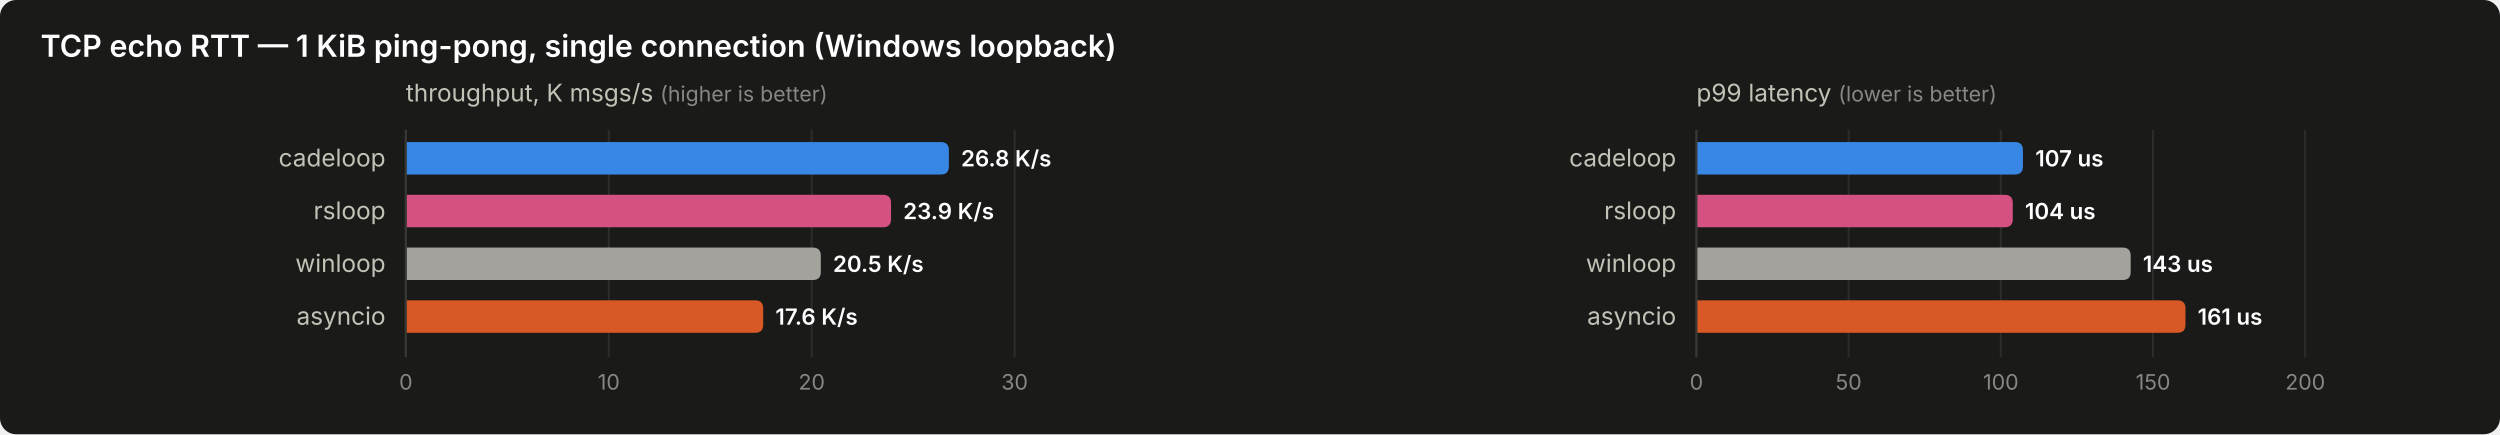
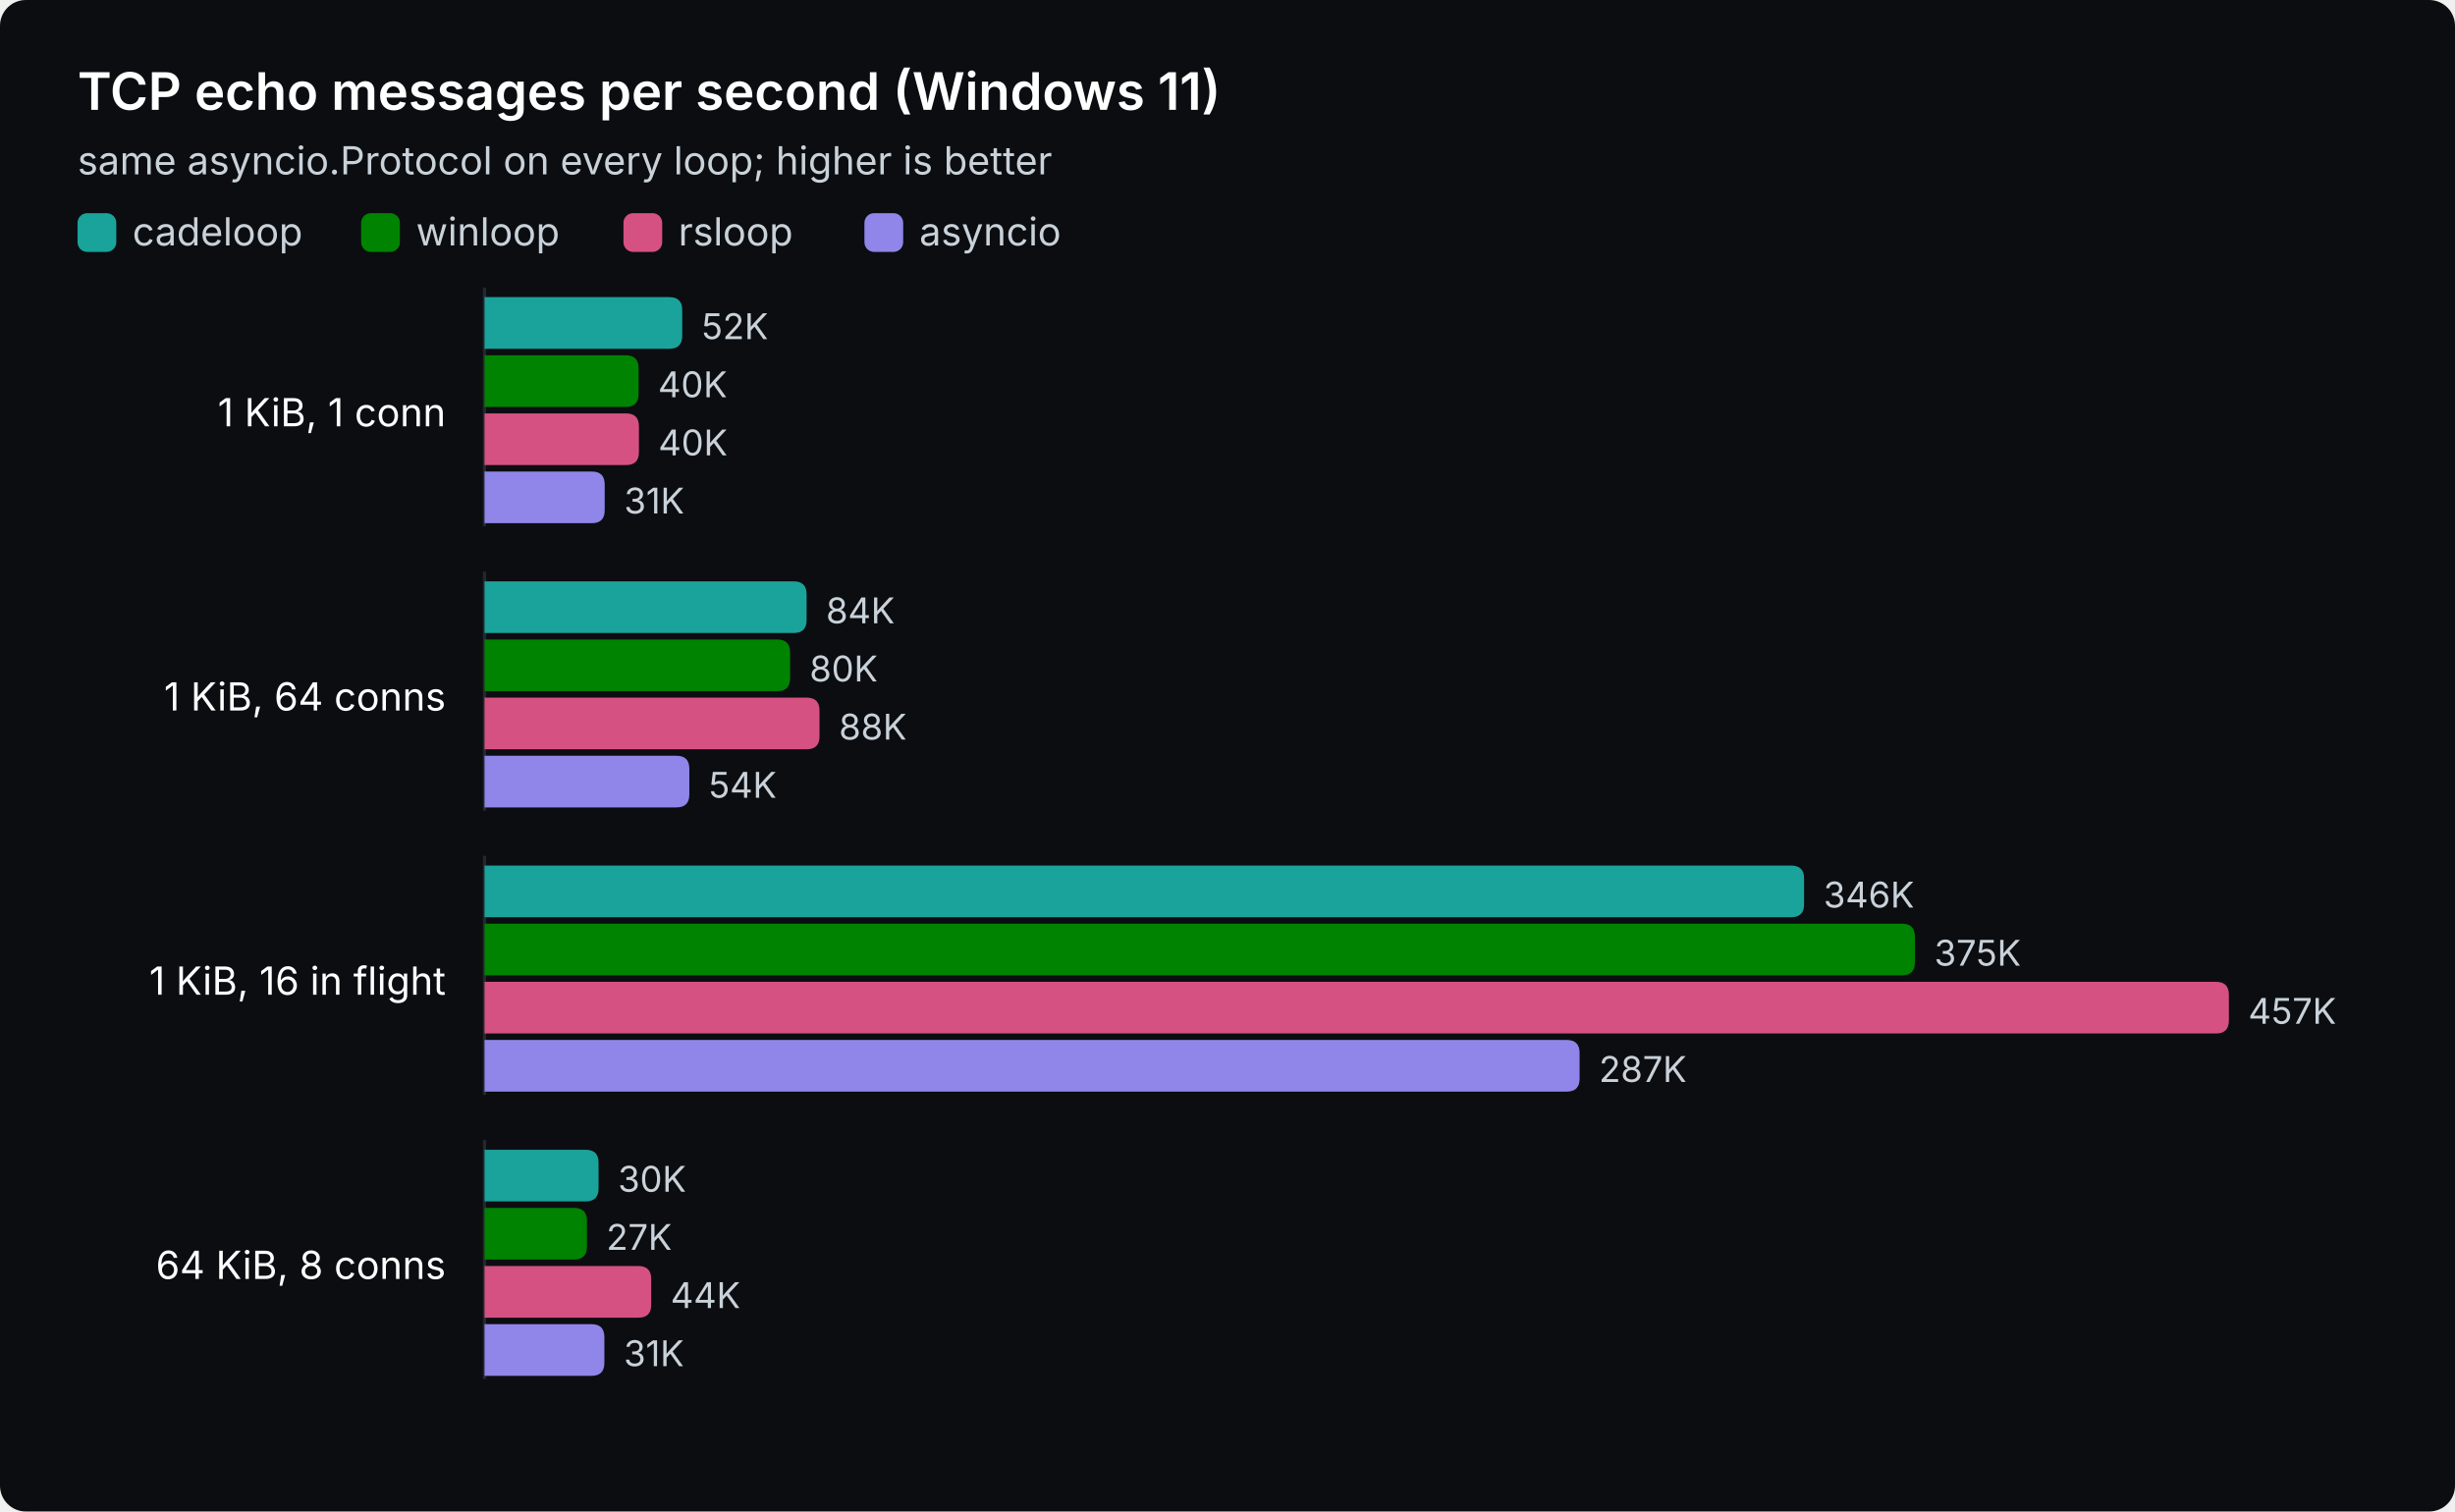
- <svg xmlns="http://www.w3.org/2000/svg" viewBox="0 0 1232 214" width="1232" height="214" font-family="system-ui, -apple-system, 'Segoe UI', sans-serif">
-   <rect width="1232" height="214" fill="#1a1a19" rx="8" />
-   <text x="20" y="28" font-size="15" font-weight="600" fill="#ffffff">TCP echo RTT — 1 KiB ping-pong, single connection (Windows loopback)</text>
-   <text x="200" y="50" font-size="12" fill="#c3c2b7">throughput, K msgs/s <tspan fill="#898781" font-size="10.5">(higher is better)</tspan>
-   </text>
-   <line x1="200.0" y1="64" x2="200.0" y2="176" stroke="#2c2c2a" stroke-width="1" />
-   <text x="200.0" y="192" font-size="10.5" fill="#898781" text-anchor="middle">0</text>
-   <line x1="300.0" y1="64" x2="300.0" y2="176" stroke="#2c2c2a" stroke-width="1" />
-   <text x="300.0" y="192" font-size="10.5" fill="#898781" text-anchor="middle">10</text>
-   <line x1="400.0" y1="64" x2="400.0" y2="176" stroke="#2c2c2a" stroke-width="1" />
-   <text x="400.0" y="192" font-size="10.5" fill="#898781" text-anchor="middle">20</text>
-   <line x1="500.0" y1="64" x2="500.0" y2="176" stroke="#2c2c2a" stroke-width="1" />
-   <text x="500.0" y="192" font-size="10.5" fill="#898781" text-anchor="middle">30</text>
-   <text x="190" y="82" font-size="12" fill="#c3c2b7" text-anchor="end">cadeloop</text>
-   <path d="M200.0,70.0 h263.6 q4.0,0 4.0,4.0 v8.0 q0,4.0 -4.0,4.0 h-263.6 z" fill="#3987e5" />
-   <rect x="200.0" y="69.0" width="0" height="0" fill="#1a1a19" />
-   <text x="473.6" y="82" font-size="11" font-weight="600" fill="#ffffff">26.8 K/s</text>
-   <text x="190" y="108" font-size="12" fill="#c3c2b7" text-anchor="end">rsloop</text>
-   <path d="M200.0,96.0 h235.1 q4.0,0 4.0,4.0 v8.0 q0,4.0 -4.0,4.0 h-235.1 z" fill="#d55181" />
-   <rect x="200.0" y="95.0" width="0" height="0" fill="#1a1a19" />
-   <text x="445.1" y="108" font-size="11" font-weight="600" fill="#ffffff">23.9 K/s</text>
-   <text x="190" y="134" font-size="12" fill="#c3c2b7" text-anchor="end">winloop</text>
-   <path d="M200.0,122.0 h200.5 q4.0,0 4.0,4.0 v8.0 q0,4.0 -4.0,4.0 h-200.5 z" fill="#a3a29c" />
-   <rect x="200.0" y="121.0" width="0" height="0" fill="#1a1a19" />
-   <text x="410.5" y="134" font-size="11" font-weight="600" fill="#ffffff">20.5 K/s</text>
-   <text x="190" y="160" font-size="12" fill="#c3c2b7" text-anchor="end">asyncio</text>
-   <path d="M200.0,148.0 h172.1 q4.0,0 4.0,4.0 v8.0 q0,4.0 -4.0,4.0 h-172.1 z" fill="#d95926" />
-   <rect x="200.0" y="147.0" width="0" height="0" fill="#1a1a19" />
-   <text x="382.1" y="160" font-size="11" font-weight="600" fill="#ffffff">17.6 K/s</text>
-   <line x1="200" y1="64" x2="200" y2="176" stroke="#383835" stroke-width="1" />
-   <text x="836" y="50" font-size="12" fill="#c3c2b7">p99 latency <tspan fill="#898781" font-size="10.5">(lower is better)</tspan>
-   </text>
-   <line x1="836.0" y1="64" x2="836.0" y2="176" stroke="#2c2c2a" stroke-width="1" />
-   <text x="836.0" y="192" font-size="10.5" fill="#898781" text-anchor="middle">0</text>
-   <line x1="911.0" y1="64" x2="911.0" y2="176" stroke="#2c2c2a" stroke-width="1" />
-   <text x="911.0" y="192" font-size="10.5" fill="#898781" text-anchor="middle">50</text>
-   <line x1="986.0" y1="64" x2="986.0" y2="176" stroke="#2c2c2a" stroke-width="1" />
-   <text x="986.0" y="192" font-size="10.5" fill="#898781" text-anchor="middle">100</text>
-   <line x1="1061.0" y1="64" x2="1061.0" y2="176" stroke="#2c2c2a" stroke-width="1" />
-   <text x="1061.0" y="192" font-size="10.5" fill="#898781" text-anchor="middle">150</text>
-   <line x1="1136.0" y1="64" x2="1136.0" y2="176" stroke="#2c2c2a" stroke-width="1" />
-   <text x="1136.0" y="192" font-size="10.5" fill="#898781" text-anchor="middle">200</text>
-   <text x="826" y="82" font-size="12" fill="#c3c2b7" text-anchor="end">cadeloop</text>
-   <path d="M836.0,70.0 h156.9 q4.0,0 4.0,4.0 v8.0 q0,4.0 -4.0,4.0 h-156.9 z" fill="#3987e5" />
-   <rect x="836.0" y="69.0" width="0" height="0" fill="#1a1a19" />
-   <text x="1003.0" y="82" font-size="11" font-weight="600" fill="#ffffff">107 us</text>
-   <text x="826" y="108" font-size="12" fill="#c3c2b7" text-anchor="end">rsloop</text>
-   <path d="M836.0,96.0 h151.9 q4.0,0 4.0,4.0 v8.0 q0,4.0 -4.0,4.0 h-151.9 z" fill="#d55181" />
-   <rect x="836.0" y="95.0" width="0" height="0" fill="#1a1a19" />
-   <text x="997.9" y="108" font-size="11" font-weight="600" fill="#ffffff">104 us</text>
-   <text x="826" y="134" font-size="12" fill="#c3c2b7" text-anchor="end">winloop</text>
-   <path d="M836.0,122.0 h210.0 q4.0,0 4.0,4.0 v8.0 q0,4.0 -4.0,4.0 h-210.0 z" fill="#a3a29c" />
-   <rect x="836.0" y="121.0" width="0" height="0" fill="#1a1a19" />
-   <text x="1056.0" y="134" font-size="11" font-weight="600" fill="#ffffff">143 us</text>
-   <text x="826" y="160" font-size="12" fill="#c3c2b7" text-anchor="end">asyncio</text>
-   <path d="M836.0,148.0 h237.0 q4.0,0 4.0,4.0 v8.0 q0,4.0 -4.0,4.0 h-237.0 z" fill="#d95926" />
-   <rect x="836.0" y="147.0" width="0" height="0" fill="#1a1a19" />
-   <text x="1083.0" y="160" font-size="11" font-weight="600" fill="#ffffff">161 us</text>
-   <line x1="836" y1="64" x2="836" y2="176" stroke="#383835" stroke-width="1" />
+ <svg xmlns="http://www.w3.org/2000/svg" viewBox="0 0 760 468" width="760" height="468" font-family="system-ui, -apple-system, 'Segoe UI', sans-serif">
+   <rect width="760" height="468" fill="#0B0D11" rx="8" />
+   <text x="24" y="34" font-size="16" font-weight="600" fill="#ffffff">TCP echo messages per second (Windows 11)</text>
+   <text x="24" y="54" font-size="12" fill="#c9d1d9">same asyncio.Protocol on every loop; higher is better</text>
+   <rect x="24.0" y="66" width="12" height="12" rx="3" fill="#1aa39a" />
+   <text x="41.0" y="76" font-size="12" fill="#c9d1d9">cadeloop</text>
+   <rect x="111.8" y="66" width="12" height="12" rx="3" fill="#008300" />
+   <text x="128.8" y="76" font-size="12" fill="#c9d1d9">winloop</text>
+   <rect x="193.0" y="66" width="12" height="12" rx="3" fill="#d55181" />
+   <text x="210.0" y="76" font-size="12" fill="#c9d1d9">rsloop</text>
+   <rect x="267.6" y="66" width="12" height="12" rx="3" fill="#9085e9" />
+   <text x="284.6" y="76" font-size="12" fill="#c9d1d9">asyncio</text>
+   <text x="138" y="132.0" font-size="12" text-anchor="end" fill="#ffffff">1 KiB, 1 conn</text>
+   <line x1="150" y1="89" x2="150" y2="163" stroke="#232830" stroke-width="1" />
+   <path d="M150.0,92.0 h57.2 q4.0,0 4.0,4.0 v8.0 q0,4.0 -4.0,4.0 h-57.2 z" fill="#1aa39a" />
+   <rect x="150.0" y="91.0" width="0" height="0" fill="#0B0D11" />
+   <text x="217.2" y="105" font-size="11" fill="#c9d1d9">52K</text>
+   <path d="M150.0,110.0 h43.7 q4.0,0 4.0,4.0 v8.0 q0,4.0 -4.0,4.0 h-43.7 z" fill="#008300" />
+   <rect x="150.0" y="109.0" width="0" height="0" fill="#0B0D11" />
+   <text x="203.7" y="123" font-size="11" fill="#c9d1d9">40K</text>
+   <path d="M150.0,128.0 h43.8 q4.0,0 4.0,4.0 v8.0 q0,4.0 -4.0,4.0 h-43.8 z" fill="#d55181" />
+   <rect x="150.0" y="127.0" width="0" height="0" fill="#0B0D11" />
+   <text x="203.8" y="141" font-size="11" fill="#c9d1d9">40K</text>
+   <path d="M150.0,146.0 h33.2 q4.0,0 4.0,4.0 v8.0 q0,4.0 -4.0,4.0 h-33.2 z" fill="#9085e9" />
+   <rect x="150.0" y="145.0" width="0" height="0" fill="#0B0D11" />
+   <text x="193.2" y="159" font-size="11" fill="#c9d1d9">31K</text>
+   <text x="138" y="220.0" font-size="12" text-anchor="end" fill="#ffffff">1 KiB, 64 conns</text>
+   <line x1="150" y1="177" x2="150" y2="251" stroke="#232830" stroke-width="1" />
+   <path d="M150.0,180.0 h95.7 q4.0,0 4.0,4.0 v8.0 q0,4.0 -4.0,4.0 h-95.7 z" fill="#1aa39a" />
+   <rect x="150.0" y="179.0" width="0" height="0" fill="#0B0D11" />
+   <text x="255.7" y="193" font-size="11" fill="#c9d1d9">84K</text>
+   <path d="M150.0,198.0 h90.6 q4.0,0 4.0,4.0 v8.0 q0,4.0 -4.0,4.0 h-90.6 z" fill="#008300" />
+   <rect x="150.0" y="197.0" width="0" height="0" fill="#0B0D11" />
+   <text x="250.6" y="211" font-size="11" fill="#c9d1d9">80K</text>
+   <path d="M150.0,216.0 h99.7 q4.0,0 4.0,4.0 v8.0 q0,4.0 -4.0,4.0 h-99.7 z" fill="#d55181" />
+   <rect x="150.0" y="215.0" width="0" height="0" fill="#0B0D11" />
+   <text x="259.7" y="229" font-size="11" fill="#c9d1d9">88K</text>
+   <path d="M150.0,234.0 h59.4 q4.0,0 4.0,4.0 v8.0 q0,4.0 -4.0,4.0 h-59.4 z" fill="#9085e9" />
+   <rect x="150.0" y="233.0" width="0" height="0" fill="#0B0D11" />
+   <text x="219.4" y="247" font-size="11" fill="#c9d1d9">54K</text>
+   <text x="138" y="308.0" font-size="12" text-anchor="end" fill="#ffffff">1 KiB, 16 in flight</text>
+   <line x1="150" y1="265" x2="150" y2="339" stroke="#232830" stroke-width="1" />
+   <path d="M150.0,268.0 h404.5 q4.0,0 4.0,4.0 v8.0 q0,4.0 -4.0,4.0 h-404.5 z" fill="#1aa39a" />
+   <rect x="150.0" y="267.0" width="0" height="0" fill="#0B0D11" />
+   <text x="564.5" y="281" font-size="11" fill="#c9d1d9">346K</text>
+   <path d="M150.0,286.0 h438.8 q4.0,0 4.0,4.0 v8.0 q0,4.0 -4.0,4.0 h-438.8 z" fill="#008300" />
+   <rect x="150.0" y="285.0" width="0" height="0" fill="#0B0D11" />
+   <text x="598.8" y="299" font-size="11" fill="#c9d1d9">375K</text>
+   <path d="M150.0,304.0 h536.0 q4.0,0 4.0,4.0 v8.0 q0,4.0 -4.0,4.0 h-536.0 z" fill="#d55181" />
+   <rect x="150.0" y="303.0" width="0" height="0" fill="#0B0D11" />
+   <text x="696.0" y="317" font-size="11" fill="#c9d1d9">457K</text>
+   <path d="M150.0,322.0 h335.0 q4.0,0 4.0,4.0 v8.0 q0,4.0 -4.0,4.0 h-335.0 z" fill="#9085e9" />
+   <rect x="150.0" y="321.0" width="0" height="0" fill="#0B0D11" />
+   <text x="495.0" y="335" font-size="11" fill="#c9d1d9">287K</text>
+   <text x="138" y="396.0" font-size="12" text-anchor="end" fill="#ffffff">64 KiB, 8 conns</text>
+   <line x1="150" y1="353" x2="150" y2="427" stroke="#232830" stroke-width="1" />
+   <path d="M150.0,356.0 h31.3 q4.0,0 4.0,4.0 v8.0 q0,4.0 -4.0,4.0 h-31.3 z" fill="#1aa39a" />
+   <rect x="150.0" y="355.0" width="0" height="0" fill="#0B0D11" />
+   <text x="191.3" y="369" font-size="11" fill="#c9d1d9">30K</text>
+   <path d="M150.0,374.0 h27.7 q4.0,0 4.0,4.0 v8.0 q0,4.0 -4.0,4.0 h-27.7 z" fill="#008300" />
+   <rect x="150.0" y="373.0" width="0" height="0" fill="#0B0D11" />
+   <text x="187.7" y="387" font-size="11" fill="#c9d1d9">27K</text>
+   <path d="M150.0,392.0 h47.6 q4.0,0 4.0,4.0 v8.0 q0,4.0 -4.0,4.0 h-47.6 z" fill="#d55181" />
+   <rect x="150.0" y="391.0" width="0" height="0" fill="#0B0D11" />
+   <text x="207.6" y="405" font-size="11" fill="#c9d1d9">44K</text>
+   <path d="M150.0,410.0 h33.1 q4.0,0 4.0,4.0 v8.0 q0,4.0 -4.0,4.0 h-33.1 z" fill="#9085e9" />
+   <rect x="150.0" y="409.0" width="0" height="0" fill="#0B0D11" />
+   <text x="193.1" y="423" font-size="11" fill="#c9d1d9">31K</text>
</svg>
